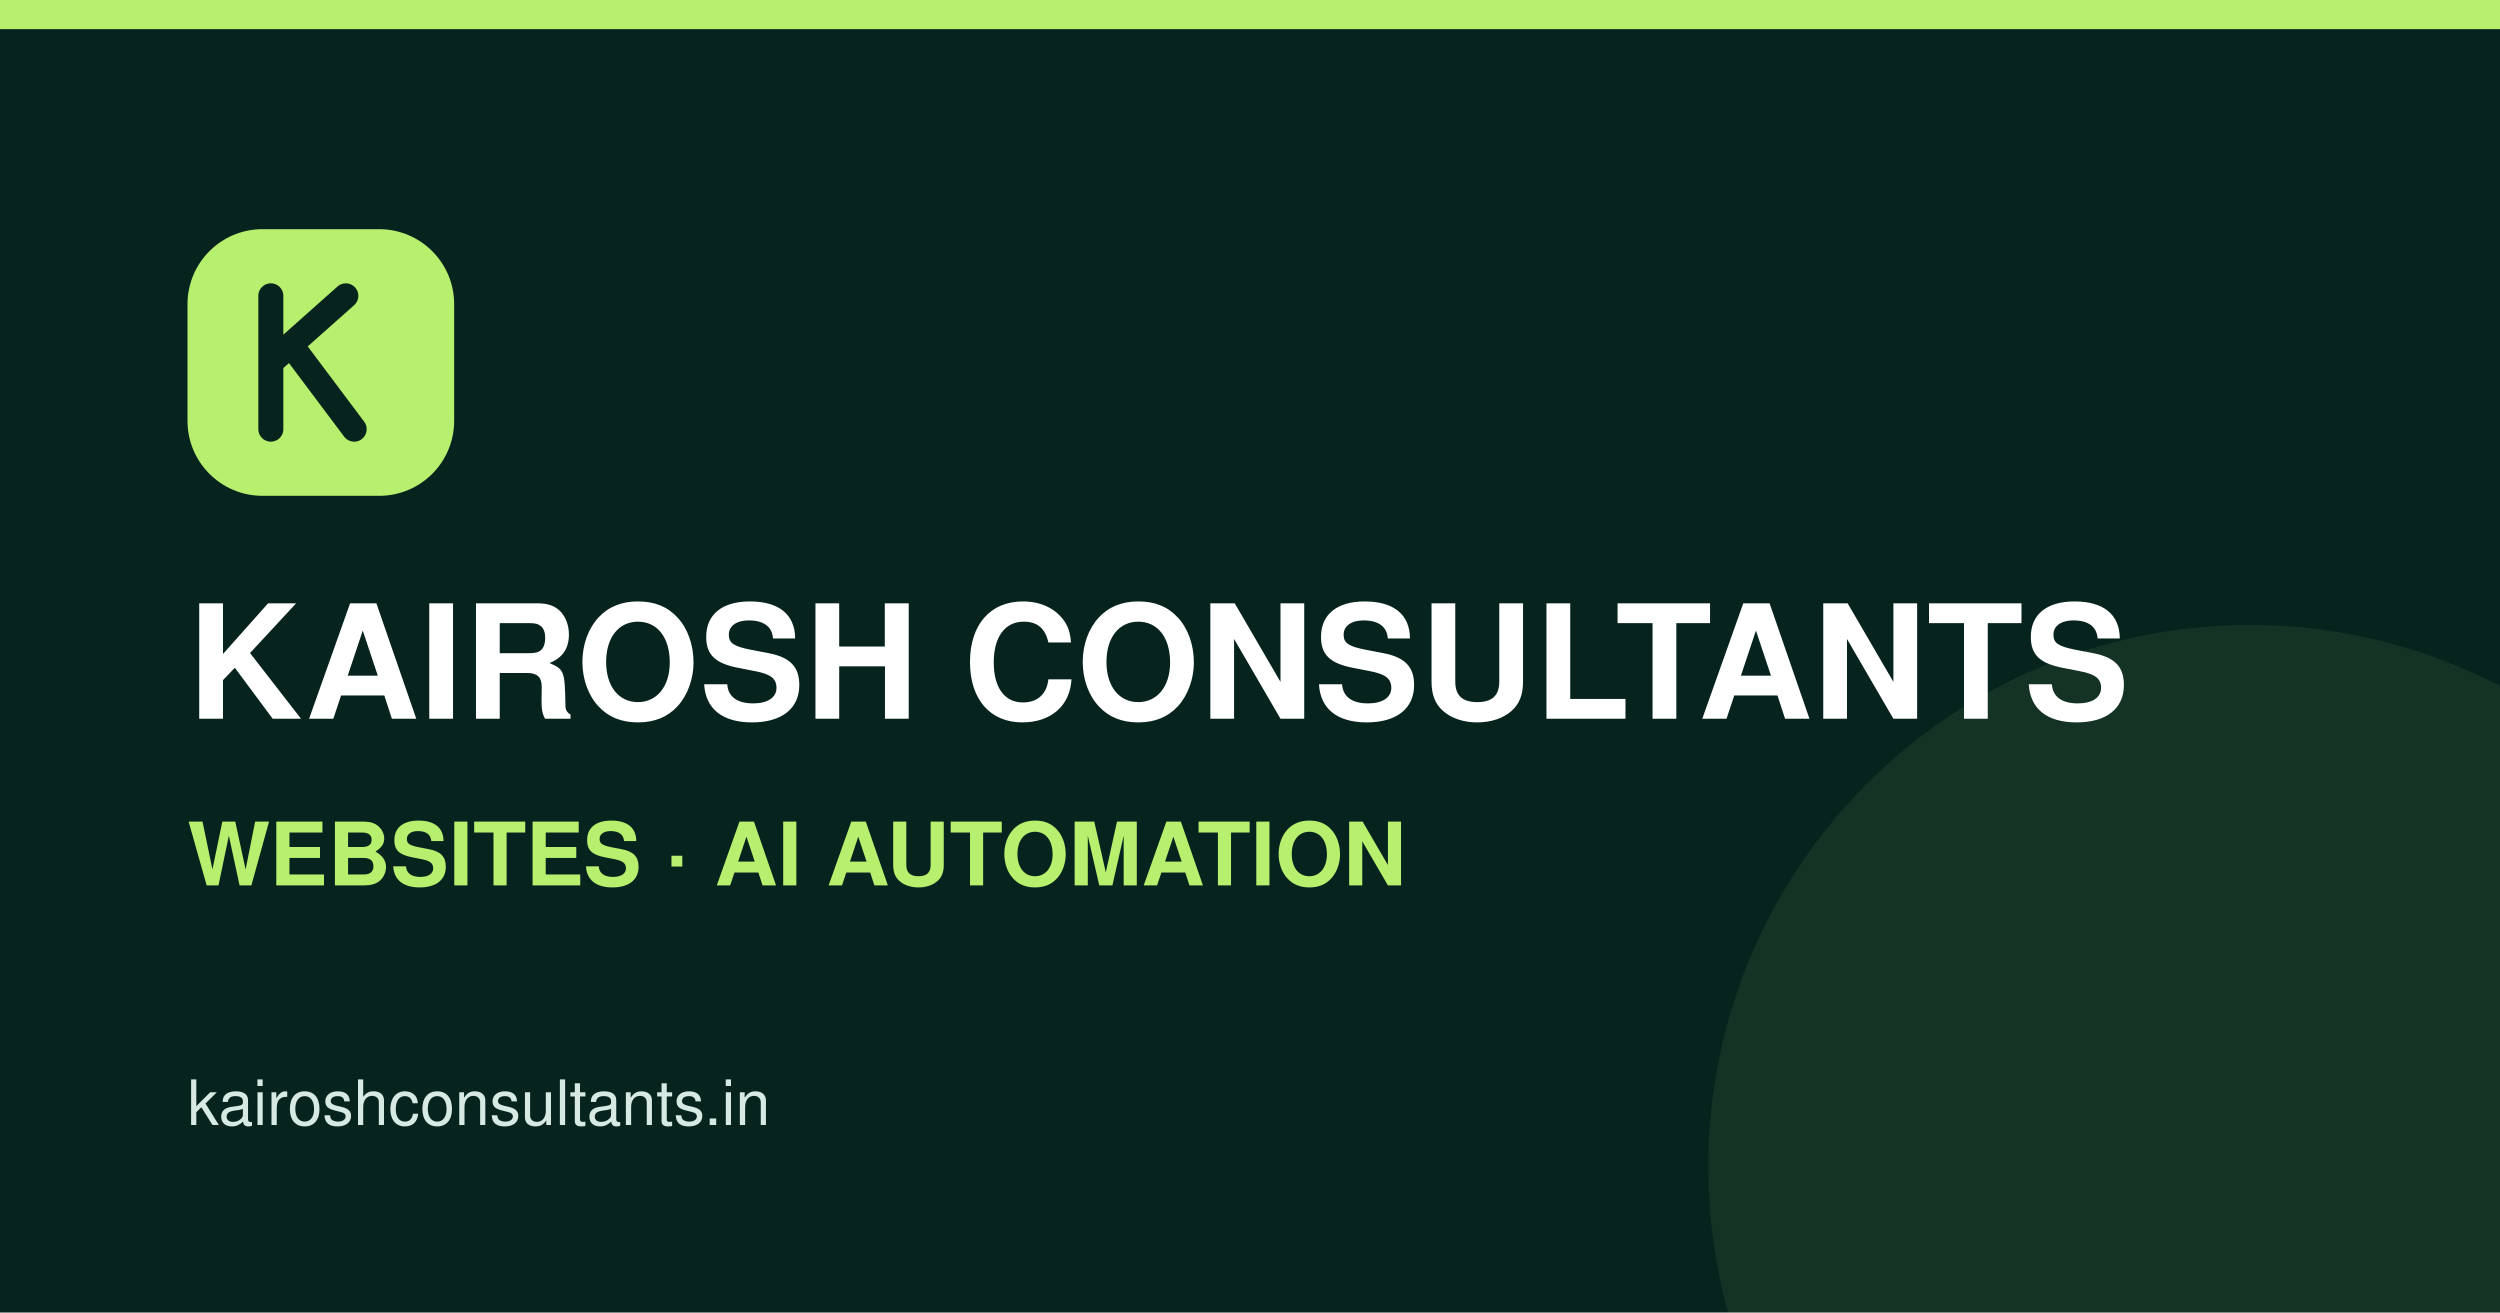
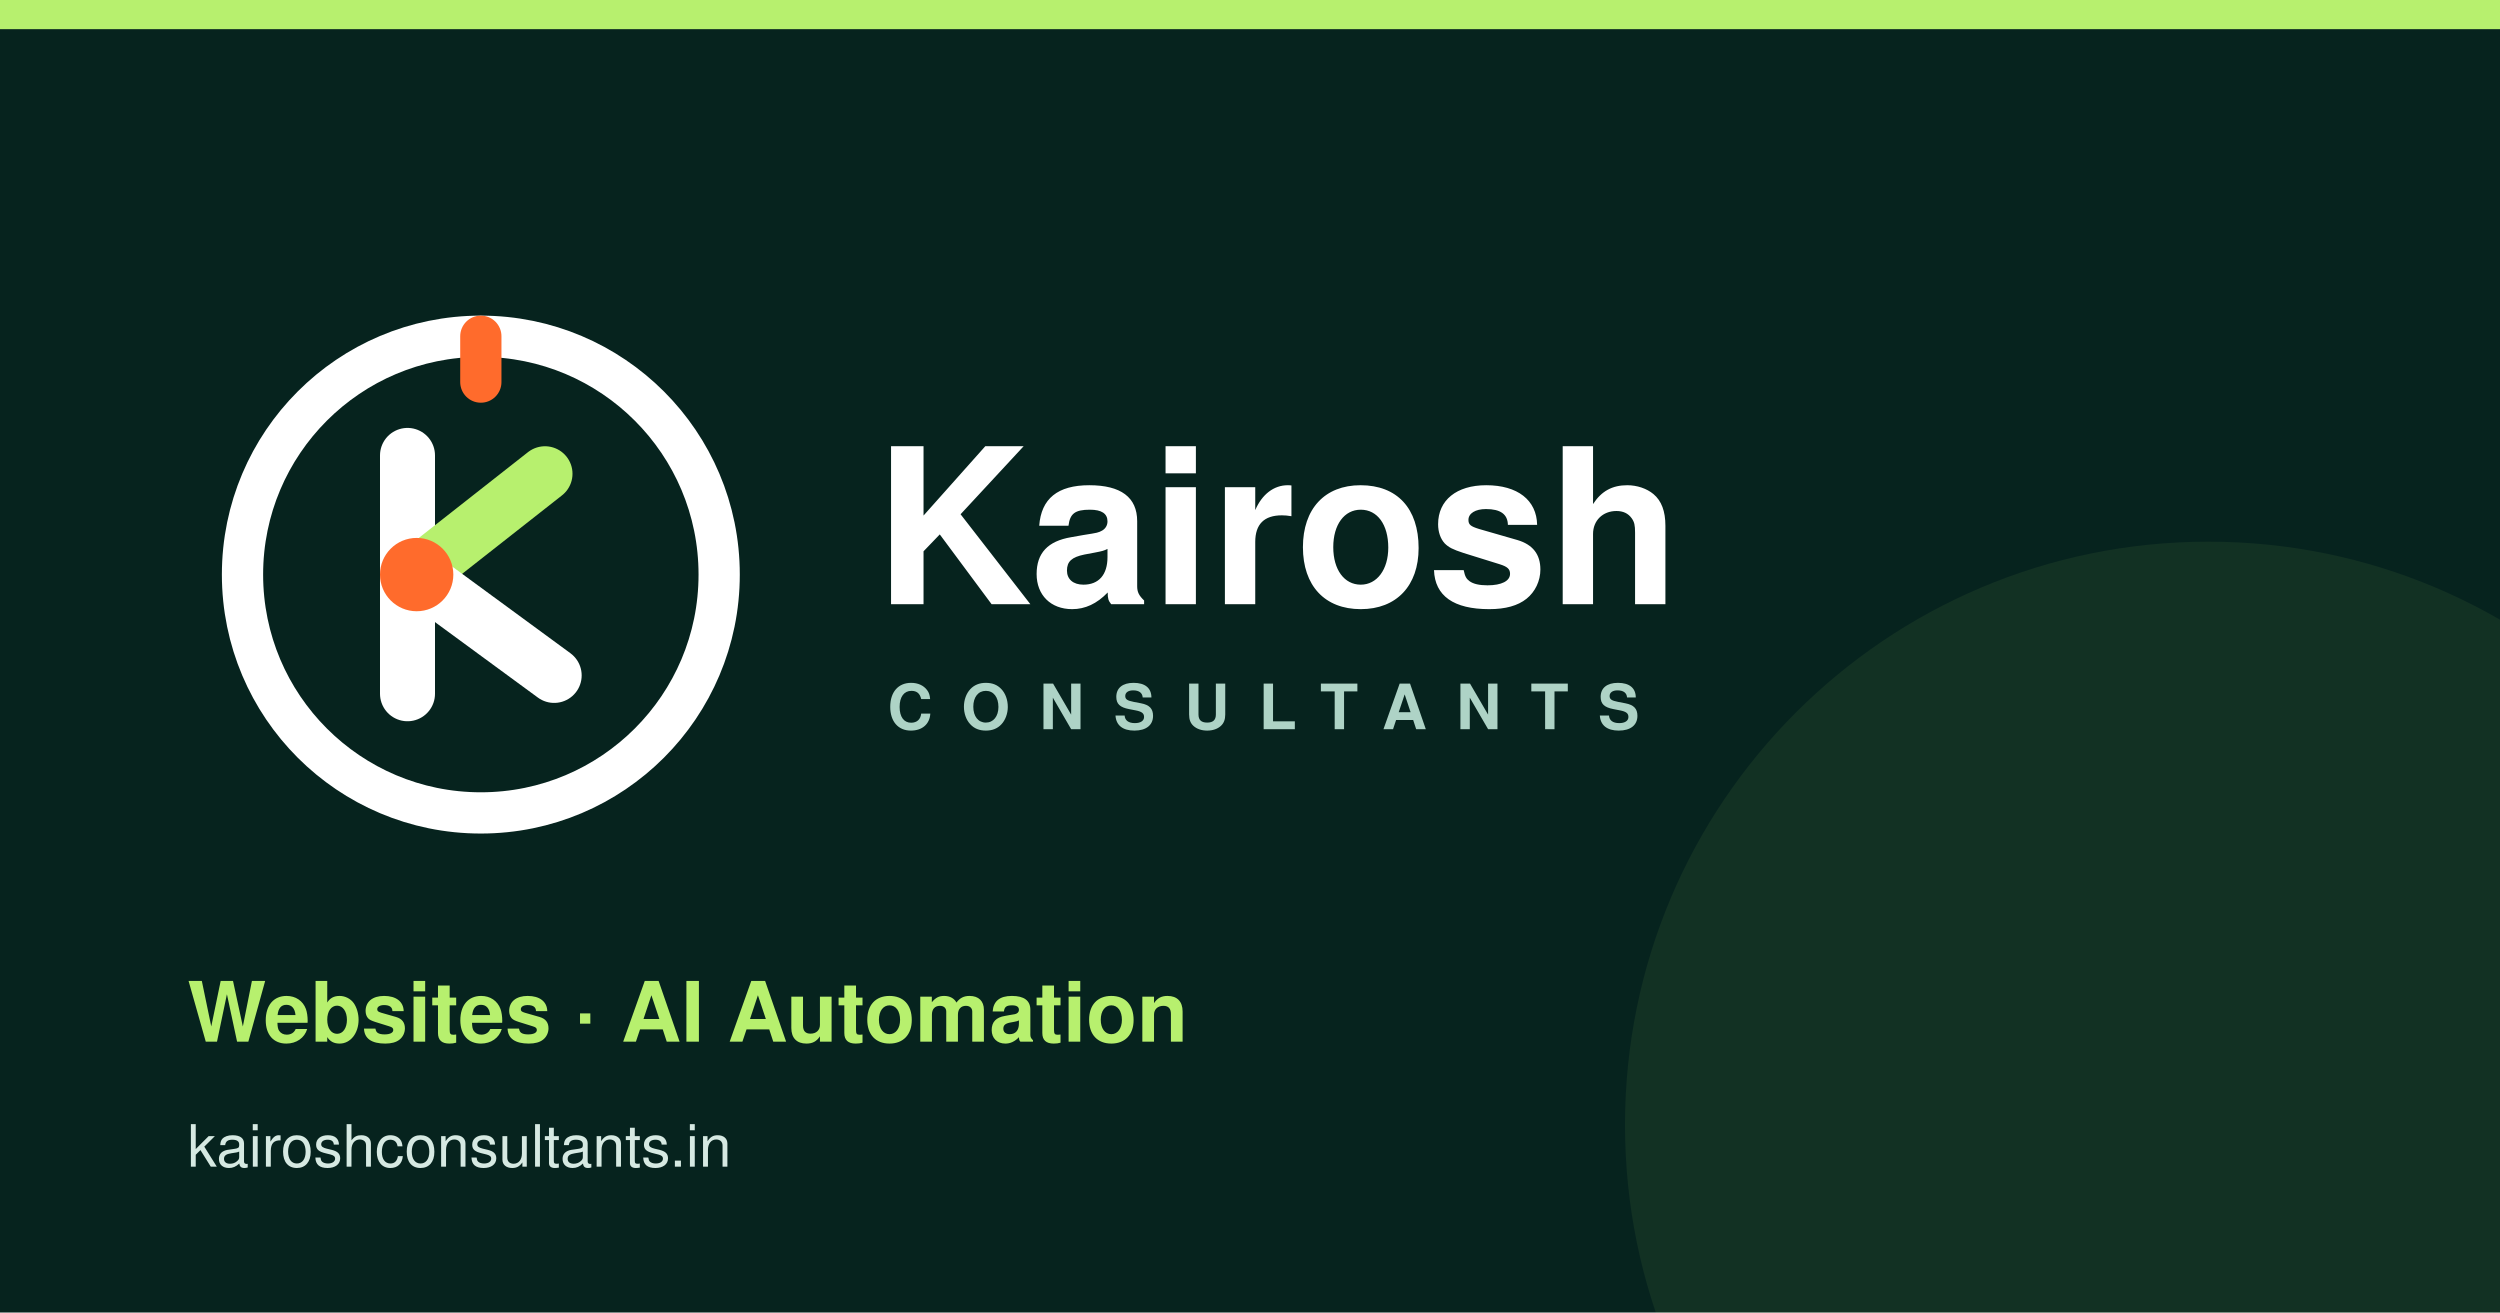
<svg xmlns="http://www.w3.org/2000/svg" width="1200" height="630" viewBox="0 0 1200 630">
  <rect width="1200" height="630" fill="#06231e" />
-   <circle cx="1080" cy="560" r="260" fill="#b7f06e" opacity=".08" />
-   <rect x="0" y="0" width="1200" height="14" fill="#b7f06e" />
-   <g transform="translate(90 110) scale(4)">
-     <rect width="32" height="32" rx="9" fill="#b7f06e" />
-     <path d="M10 8v16M10 16l9-8M12.5 14l7.5 10" stroke="#06231e" stroke-width="3" stroke-linecap="round" fill="none" />
+   <circle cx="1060" cy="540" r="280" fill="#b7f06e" opacity=".07" />
+   <rect width="1200" height="14" fill="#b7f06e" />
+   <g transform="translate(90 135) scale(4.4)">
+     <circle cx="32" cy="32" r="26" stroke="#FFFFFF" stroke-width="4.5" fill="none" />
+     <path d="M32 6 V11" stroke="#FF6B2C" stroke-width="4.5" stroke-linecap="round" />
+     <path d="M24 19 V45" stroke="#FFFFFF" stroke-width="6" stroke-linecap="round" />
+     <path d="M25 32 L39 21" stroke="#B7F06E" stroke-width="6" stroke-linecap="round" />
+     <path d="M25 32 L40 43" stroke="#FFFFFF" stroke-width="6" stroke-linecap="round" />
+     <circle cx="25" cy="32" r="4" fill="#FF6B2C" />
  </g>
-   <text x="90" y="345" font-family="Helvetica, Arial, sans-serif" font-size="76" font-weight="800" fill="#fff">KAIROSH CONSULTANTS</text>
-   <text x="90" y="425" font-family="Helvetica, Arial, sans-serif" font-size="42" font-weight="700" fill="#b7f06e">WEBSITES · AI AUTOMATION</text>
-   <text x="90" y="540" font-family="Helvetica, Arial, sans-serif" font-size="30" fill="#d6e9e2">kairoshconsultants.in</text>
+   <text x="420" y="290" font-family="Helvetica, Arial, sans-serif" font-size="104" font-weight="700" fill="#fff">Kairosh</text>
+   <text x="426" y="350" font-family="Helvetica, Arial, sans-serif" font-size="30" font-weight="700" letter-spacing="14" fill="#aed3c6">CONSULTANTS</text>
+   <text x="90" y="500" font-family="Helvetica, Arial, sans-serif" font-size="40" font-weight="700" fill="#b7f06e">Websites · AI Automation</text>
+   <text x="90" y="560" font-family="Helvetica, Arial, sans-serif" font-size="28" fill="#d6e9e2">kairoshconsultants.in</text>
</svg>
